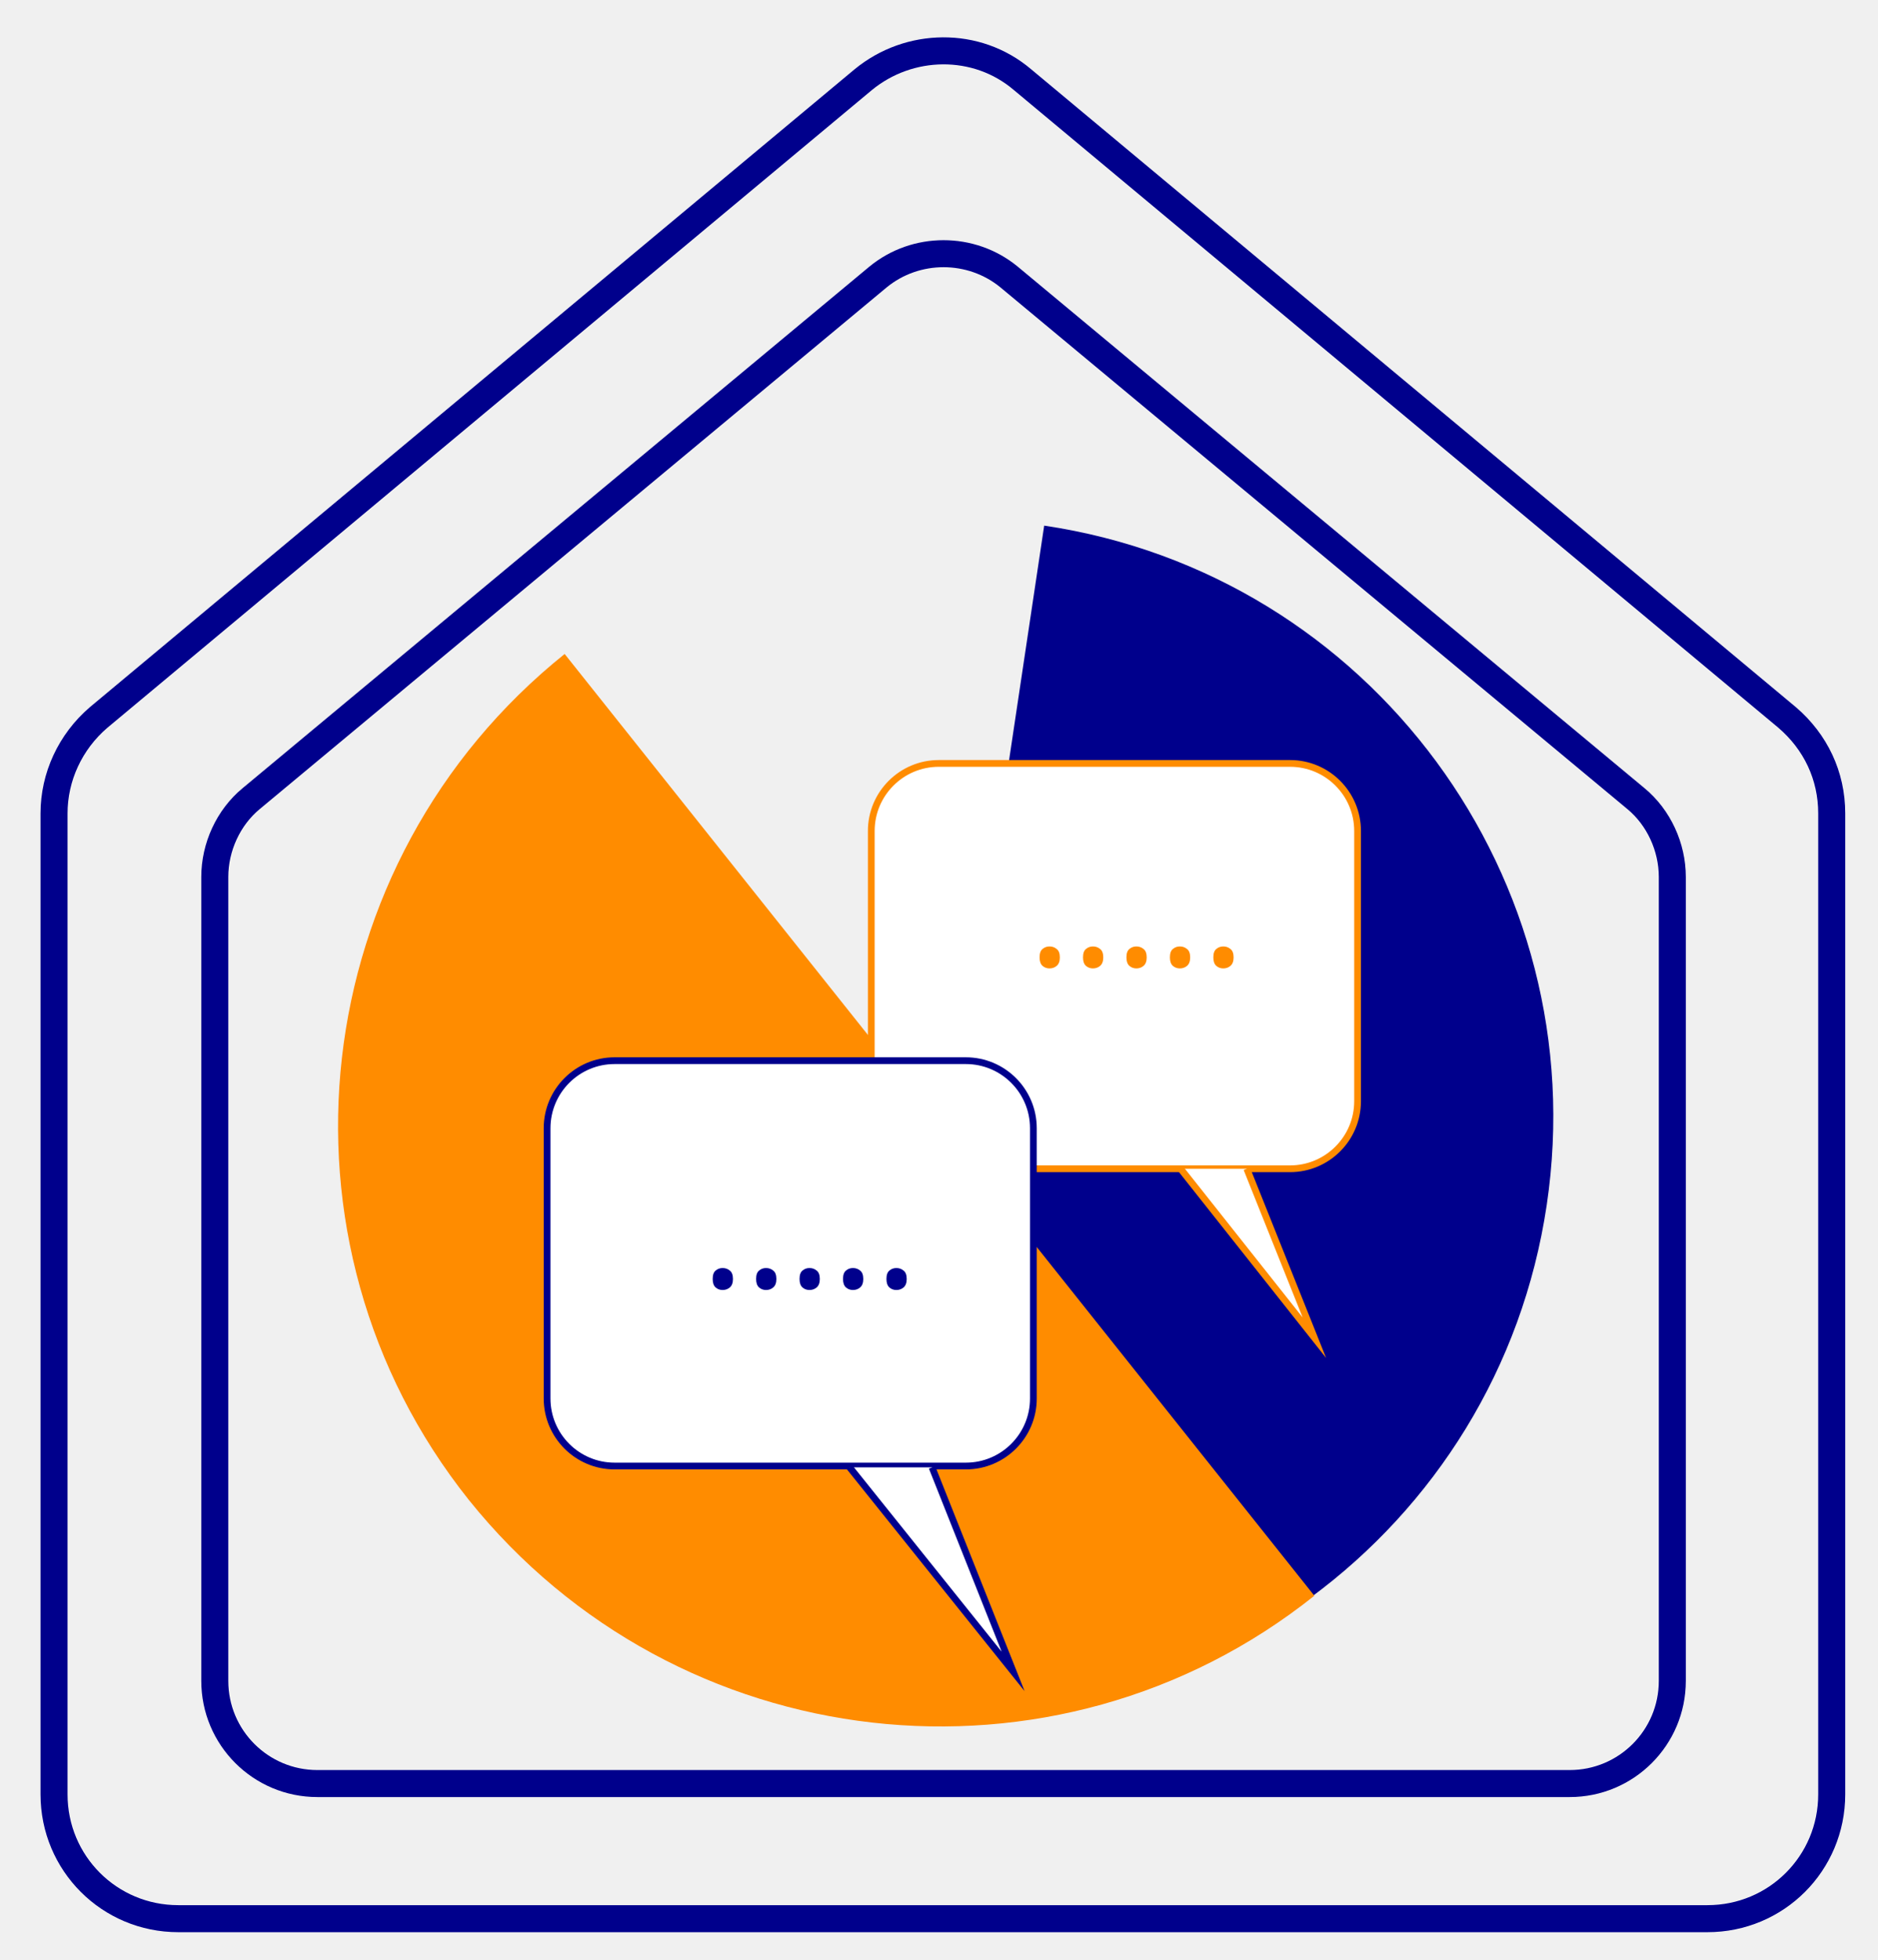
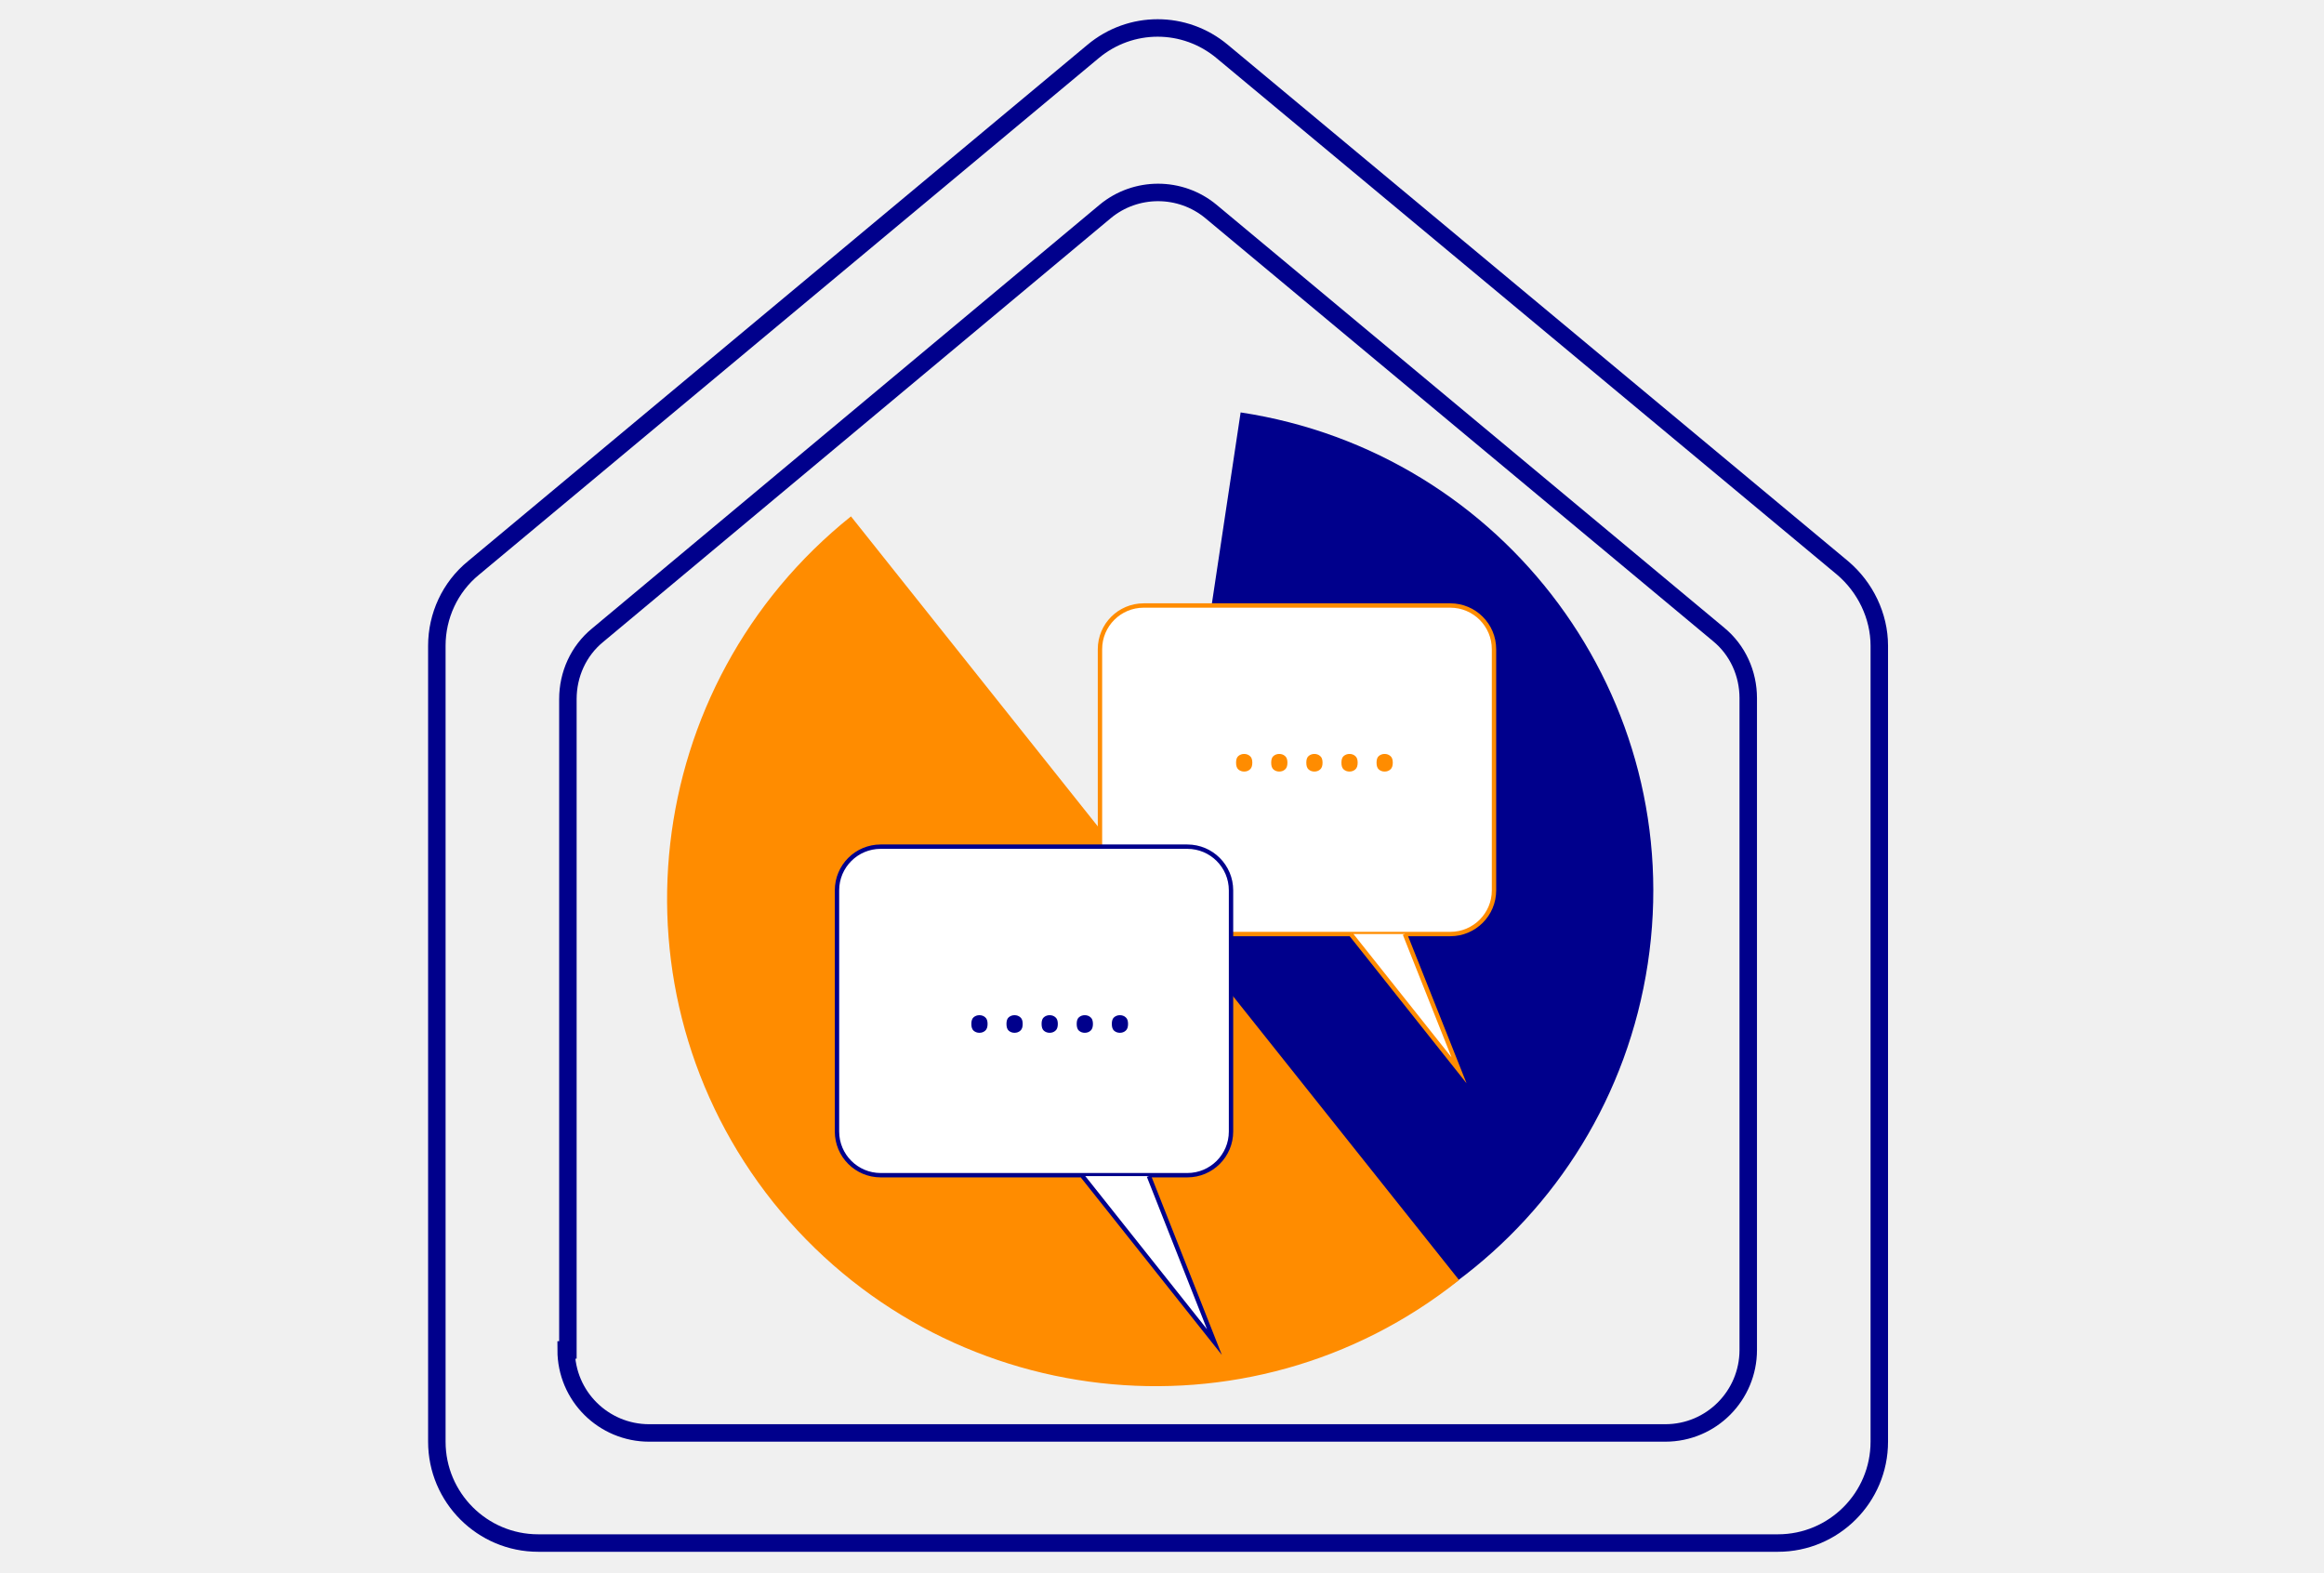
- <svg xmlns="http://www.w3.org/2000/svg" id="Layer_1" version="1.1" viewBox="0 0 139 145">
+ <svg xmlns="http://www.w3.org/2000/svg" id="Layer_1" version="1.1" viewBox="0 0 266 180">
  <defs>
    <style>
      .st0, .st1 {
        fill: #00008c;
      }

      .st0, .st2 {
        font-family: MyriadPro-Regular, 'Myriad Pro';
-         font-size: 12px;
+         font-size: 15px;
      }

      .st3 {
        stroke-width: 2px;
      }

      .st3, .st4, .st5, .st6 {
        stroke-miterlimit: 10;
      }

      .st3, .st5 {
        stroke: #00008c;
      }

      .st3, .st6 {
        fill: none;
      }

      .st7, .st2 {
        fill: #ff8c00;
      }

      .st4 {
        stroke: #ff8c00;
      }

      .st4, .st5 {
        fill: #fff;
      }

      .st4, .st5, .st6 {
        stroke-width: .5px;
      }

      .st6 {
        stroke: #42210b;
      }
    </style>
  </defs>
-   <path class="st6" d="M1041.9,368.5" />
-   <path class="st3" d="M4,132.8V60.2c0-2.7,1.2-5.3,3.3-7.1L63.9,5.9c3.4-2.8,8.4-2.9,11.8,0l56.6,47.2c2.1,1.8,3.3,4.3,3.3,7.1v72.6c0,5.1-4.1,9.2-9.2,9.2H13.2c-5.1,0-9.2-4.1-9.2-9.2Z" />
-   <path class="st1" d="M77.3,38.9c24.2,3.6,40.8,26.2,37.2,50.3-3.6,24.2-26.2,40.8-50.3,37.2" />
-   <path class="st7" d="M97.3,118.1c-19.2,15.3-47.2,12.1-62.6-7.1-15.3-19.2-12.1-47.2,7.1-62.6" />
-   <rect class="st4" x="64.5" y="56.5" width="36" height="30" rx="5" ry="5" />
-   <rect class="st5" x="40.5" y="78.5" width="36" height="30" rx="5" ry="5" />
-   <polyline class="st4" points="87.4 86.5 97.3 99 92.3 86.5" />
-   <polyline class="st5" points="62.9 108.6 75 123.7 69 108.6" />
-   <text class="st2" transform="translate(76.1 71.5)">
+   <path class="st6" d="M1105.9,371" />
+   <path class="st3" d="M50,164.9v-91c0-3.4,1.5-6.7,4.2-8.9L125.1,5.9c4.3-3.6,10.5-3.6,14.8,0l71,59.1c2.6,2.2,4.2,5.5,4.2,8.9v91.1c0,6.4-5.2,11.6-11.6,11.6H61.6c-6.4,0-11.6-5.2-11.6-11.6Z" />
+   <path class="st1" d="M142,47.2c30.3,4.6,51.2,32.8,46.6,63.1-4.6,30.3-32.8,51.2-63.1,46.6" />
+   <path class="st7" d="M167,146.5c-24.1,19.2-59.2,15.2-78.5-8.9-19.2-24.1-15.2-59.2,8.9-78.5" />
+   <rect class="st4" x="125.9" y="69.3" width="45.1" height="37.6" rx="5" ry="5" />
+   <rect class="st5" x="95.8" y="96.9" width="45.1" height="37.6" rx="5" ry="5" />
+   <polyline class="st4" points="154.6 106.9 167 122.5 160.8 106.9" />
+   <polyline class="st5" points="123.9 134.6 139 153.6 131.5 134.6" />
+   <text class="st2" transform="translate(140.4 88.1)">
    <tspan x="0" y="0">.....</tspan>
  </text>
-   <text class="st0" transform="translate(51.9 95.3)">
+   <text class="st0" transform="translate(110.1 118)">
    <tspan x="0" y="0">.....</tspan>
  </text>
-   <path class="st3" d="M15.9,124.4v-59.5c0-2.2,1-4.4,2.7-5.8l46.4-38.6c2.8-2.3,6.9-2.3,9.7,0l46.4,38.6c1.7,1.4,2.7,3.6,2.7,5.8v59.5c0,4.2-3.4,7.6-7.6,7.6H23.5c-4.2,0-7.6-3.4-7.6-7.6Z" />
+   <path class="st3" d="M65,154.5v-74.5c0-2.8,1.2-5.5,3.4-7.3l58.1-48.5c3.5-2.9,8.6-2.9,12.1,0l58.1,48.4c2.2,1.8,3.4,4.5,3.4,7.3v74.6c0,5.2-4.2,9.5-9.5,9.5h-116.3c-5.2,0-9.5-4.2-9.5-9.5Z" />
</svg>
